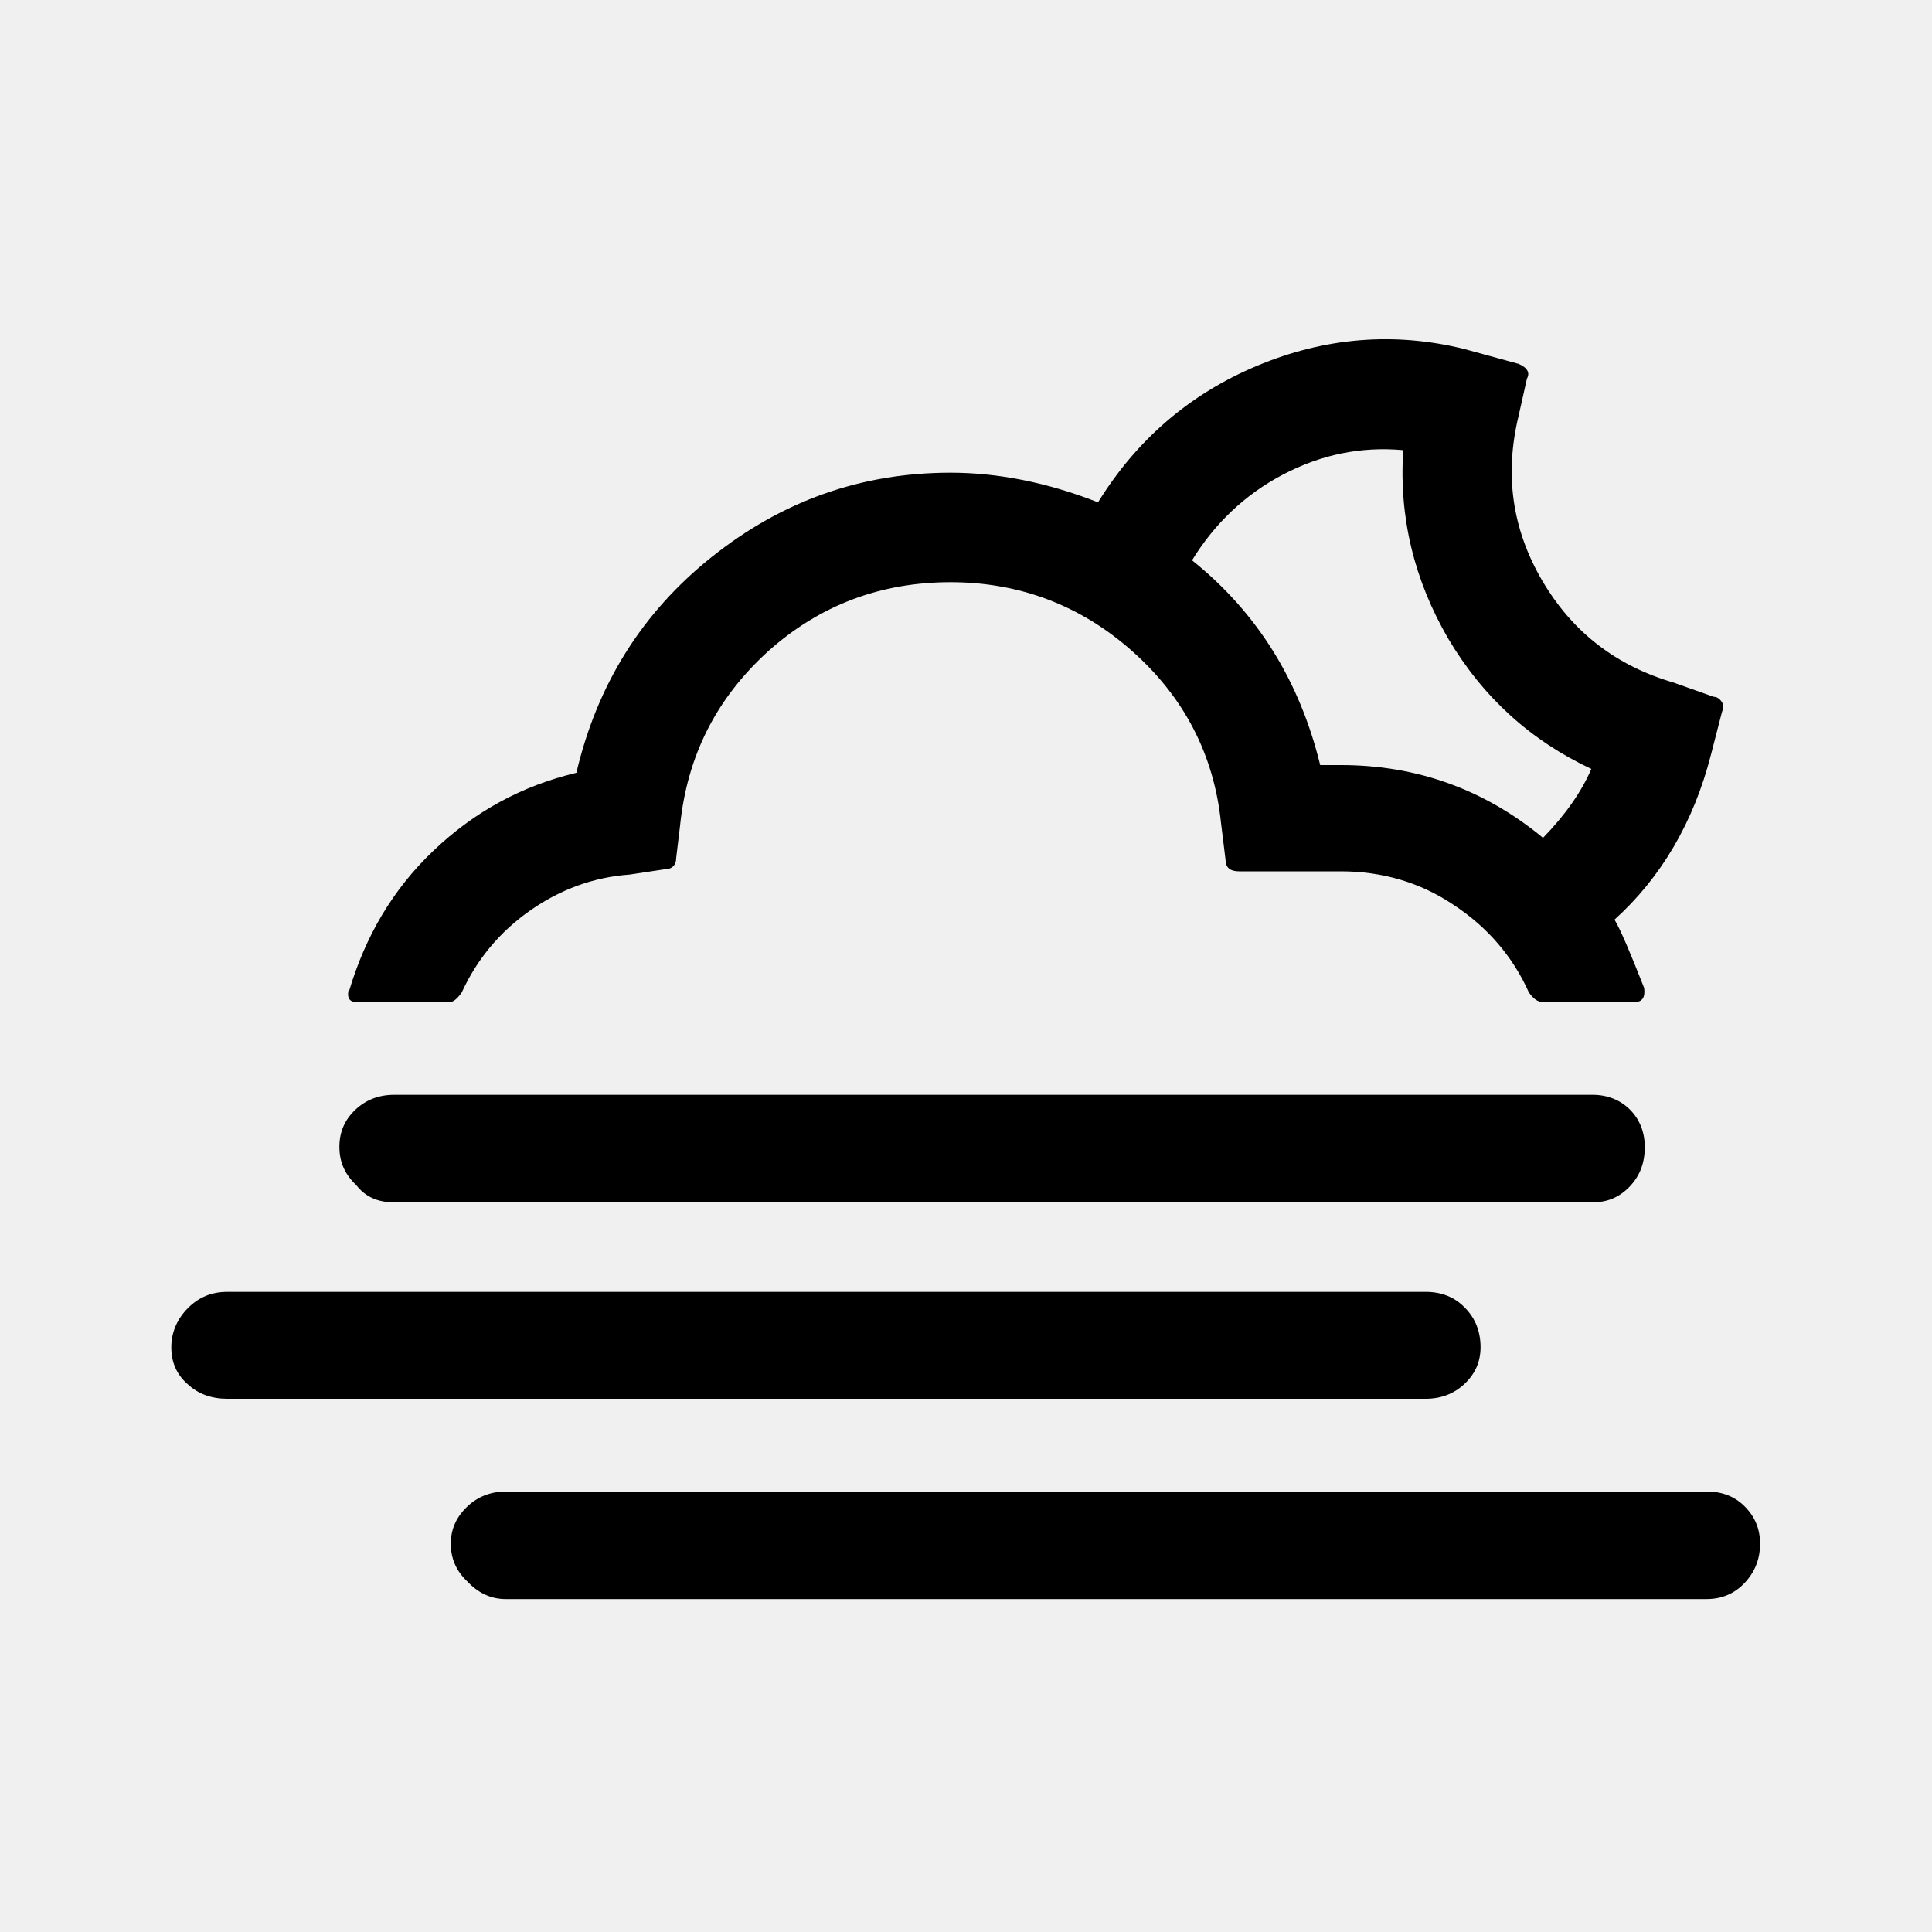
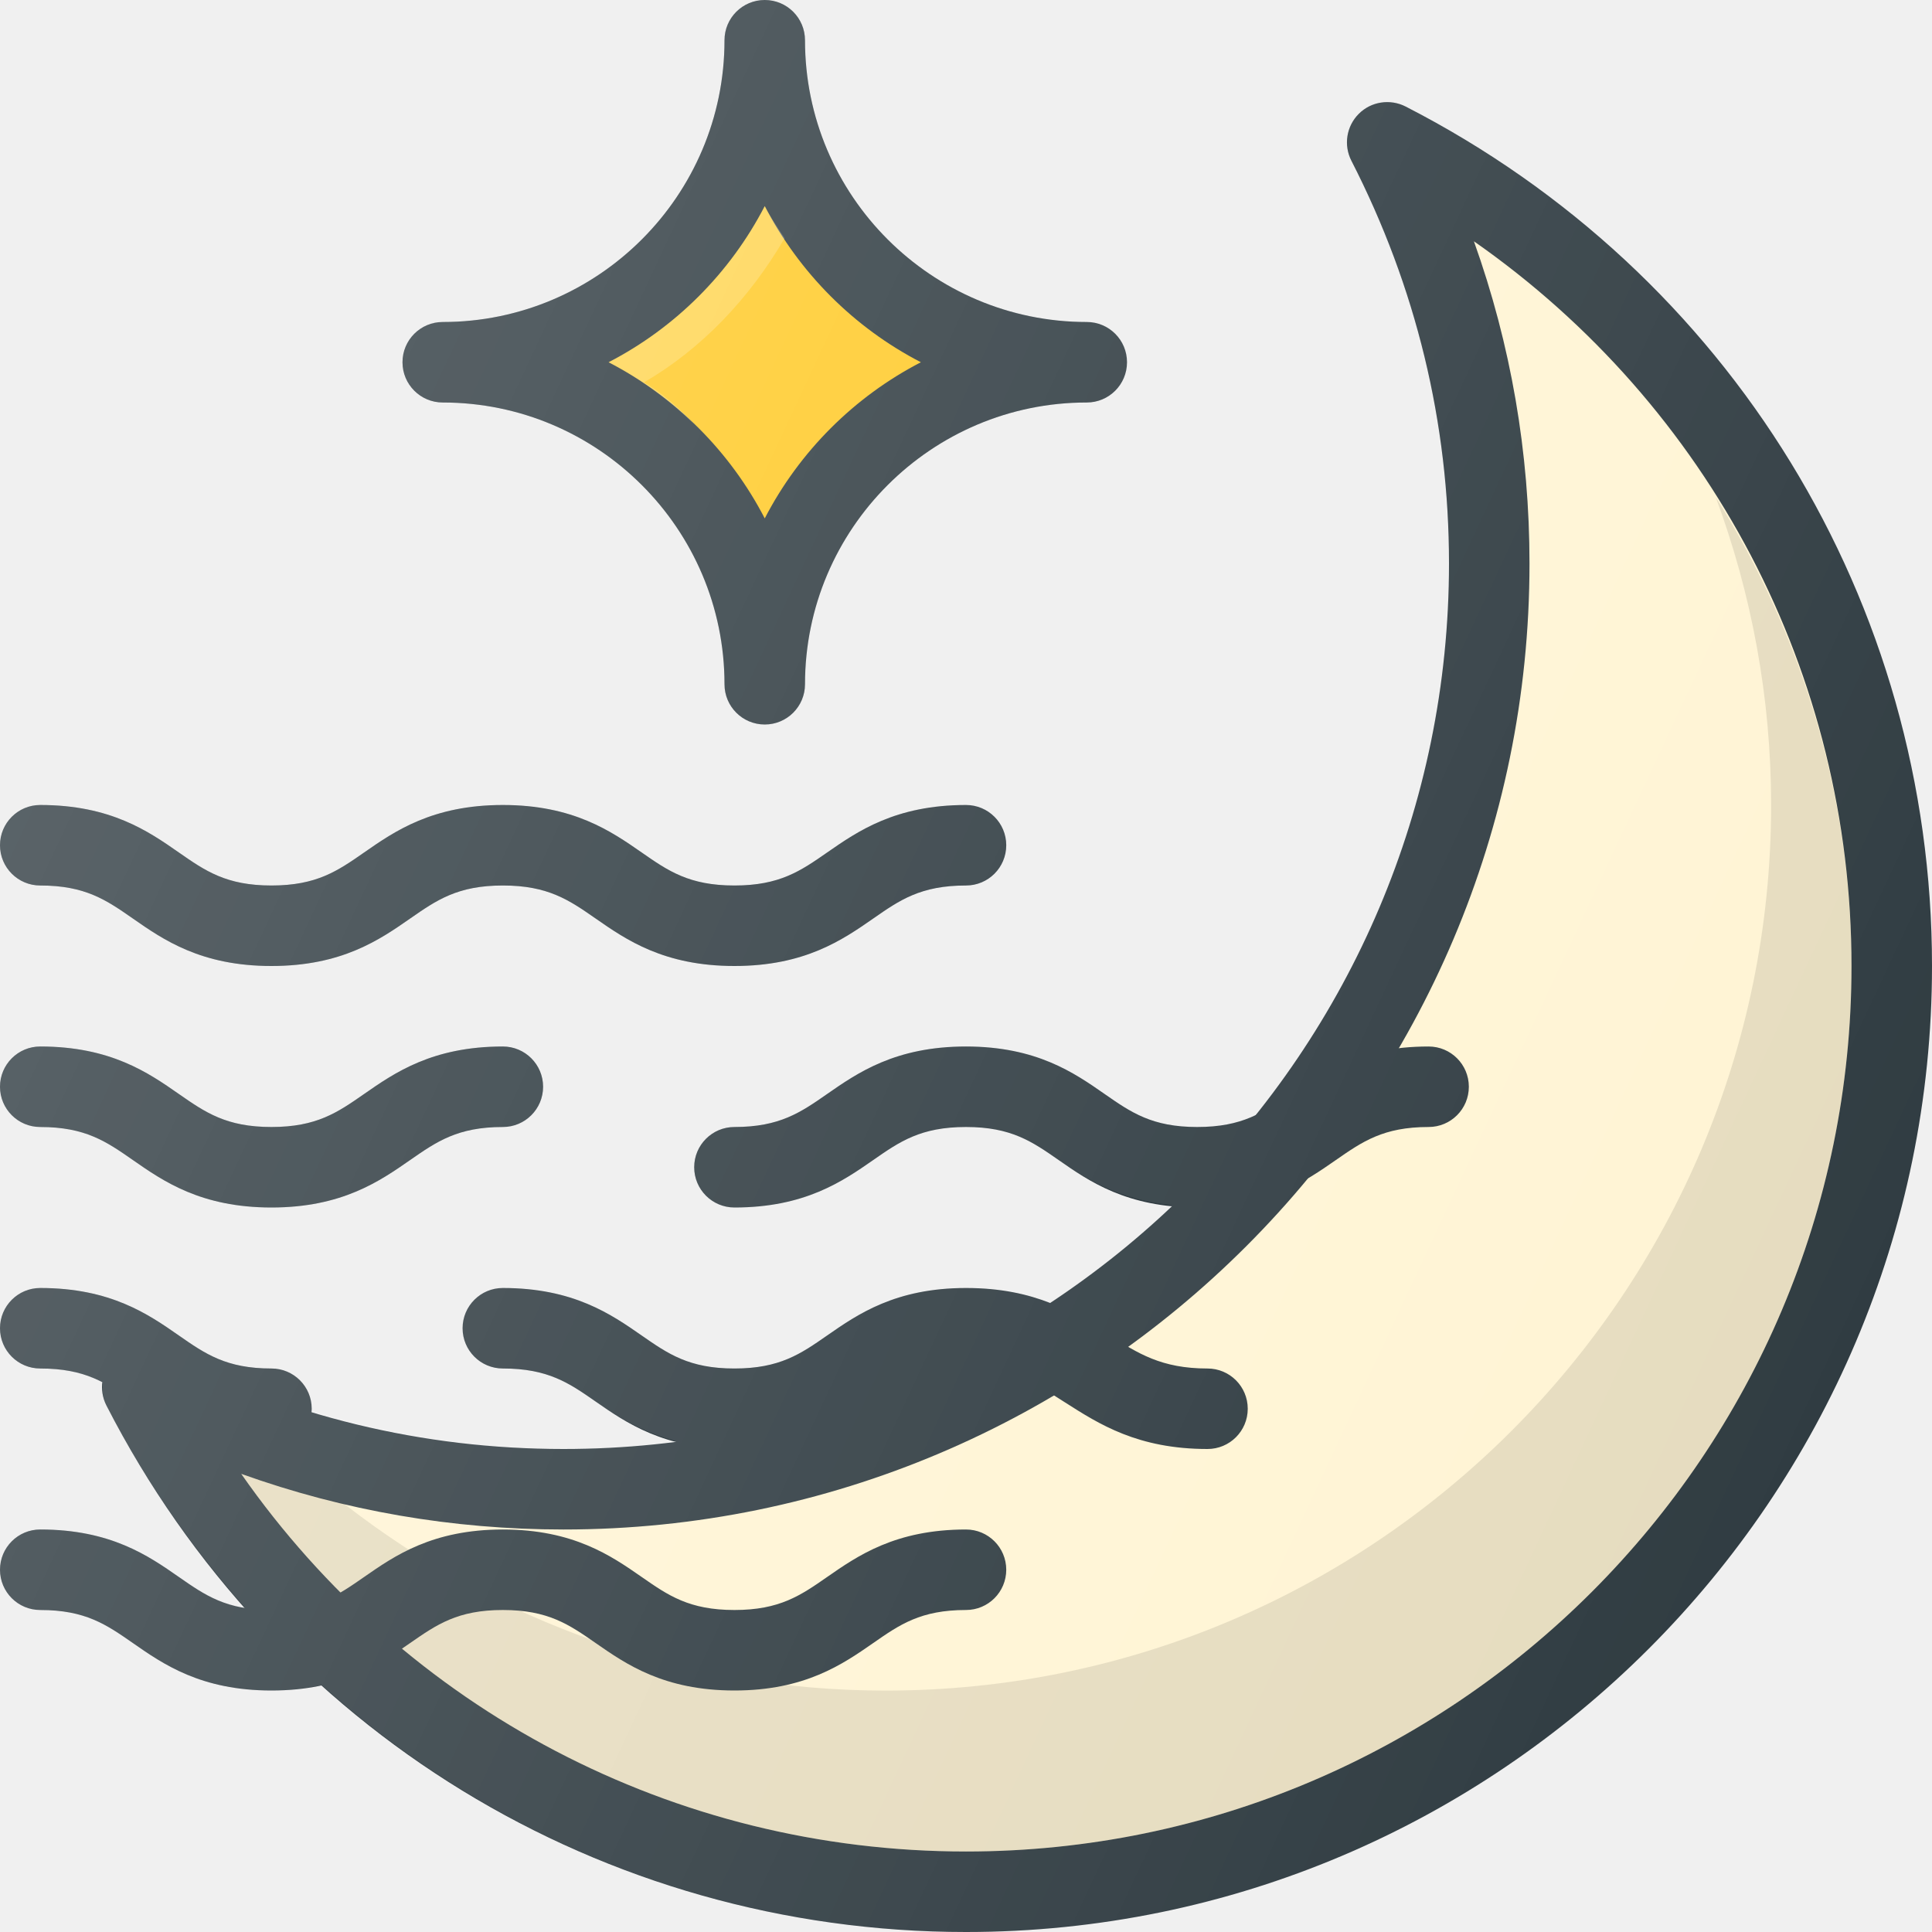
- <svg xmlns="http://www.w3.org/2000/svg" version="1.1" id="Layer_1" x="0px" y="0px" viewBox="0 0 30 30" style="enable-background:new 0 0 30 30;" xml:space="preserve">
-   <path d="M2.66,20.92c0,0.23,0.08,0.42,0.25,0.57c0.17,0.16,0.38,0.23,0.62,0.23h18.61c0.24,0,0.44-0.08,0.6-0.23  c0.17-0.16,0.25-0.35,0.25-0.57c0-0.24-0.08-0.45-0.24-0.61c-0.16-0.17-0.37-0.25-0.61-0.25H3.53c-0.24,0-0.44,0.08-0.61,0.25  C2.75,20.48,2.66,20.69,2.66,20.92z M5.27,17.81c0,0.24,0.09,0.43,0.26,0.59c0.14,0.18,0.33,0.27,0.59,0.27h18.61  c0.23,0,0.42-0.08,0.58-0.25s0.23-0.37,0.23-0.61c0-0.23-0.08-0.43-0.23-0.58C25.16,17.08,24.96,17,24.73,17H6.12  c-0.24,0-0.44,0.08-0.6,0.23C5.35,17.39,5.27,17.58,5.27,17.81z M5.42,15.39v-0.05c-0.04,0.15,0,0.22,0.12,0.22h1.44  c0.06,0,0.12-0.05,0.19-0.15c0.24-0.52,0.59-0.94,1.06-1.27c0.47-0.33,0.99-0.52,1.55-0.56l0.53-0.08c0.12,0,0.19-0.06,0.19-0.18  l0.06-0.5c0.11-1.08,0.56-1.97,1.36-2.7c0.8-0.72,1.75-1.08,2.84-1.08c1.07,0,2.02,0.36,2.82,1.07s1.27,1.6,1.38,2.67l0.07,0.57  c0,0.12,0.07,0.18,0.21,0.18h1.58c0.64,0,1.23,0.17,1.75,0.52c0.52,0.34,0.92,0.8,1.17,1.36c0.07,0.1,0.14,0.15,0.22,0.15h1.42  c0.12,0,0.17-0.07,0.15-0.22c-0.22-0.56-0.37-0.91-0.46-1.06c0.72-0.65,1.23-1.51,1.5-2.57l0.17-0.66c0.03-0.06,0.02-0.12-0.01-0.16  c-0.03-0.04-0.07-0.07-0.12-0.07l-0.62-0.22c-0.89-0.26-1.57-0.78-2.04-1.58c-0.47-0.8-0.59-1.65-0.37-2.56l0.13-0.58  c0.05-0.09,0.01-0.17-0.13-0.23l-0.84-0.23c-1.09-0.27-2.17-0.18-3.22,0.26c-1.05,0.44-1.87,1.15-2.47,2.12  c-0.79-0.31-1.56-0.46-2.29-0.46c-1.39,0-2.62,0.44-3.71,1.31s-1.78,1.99-2.1,3.35c-0.84,0.2-1.58,0.6-2.22,1.21  S5.67,14.55,5.42,15.39z M7,23.97c0,0.24,0.09,0.43,0.26,0.59c0.17,0.18,0.37,0.27,0.59,0.27H26.5c0.23,0,0.43-0.08,0.59-0.25  c0.16-0.17,0.24-0.37,0.24-0.61c0-0.23-0.08-0.42-0.24-0.58s-0.36-0.23-0.59-0.23H7.86c-0.24,0-0.44,0.08-0.6,0.23  C7.09,23.55,7,23.74,7,23.97z M18.51,8.7c0.35-0.57,0.82-1.02,1.41-1.33c0.59-0.31,1.21-0.44,1.87-0.38  c-0.07,1.04,0.17,2.02,0.7,2.93c0.54,0.91,1.28,1.58,2.22,2.02c-0.15,0.35-0.4,0.71-0.75,1.07c-0.92-0.76-1.97-1.13-3.14-1.13H20.5  C20.18,10.57,19.52,9.51,18.51,8.7z" />
+ <svg xmlns="http://www.w3.org/2000/svg" version="1.1" id="Capa_1" x="0px" y="0px" viewBox="0 0 512 512" style="enable-background:new 0 0 512 512;" xml:space="preserve">
+   <path style="fill:#303C42;" d="M372.5,28.229c-4.104-2.094-9.146-1.344-12.417,1.948c-3.271,3.271-4.063,8.281-1.958,12.406  C375.292,76.094,384,112.01,384,149.333C384,278.729,278.729,384,149.333,384c-37.333,0-73.25-8.708-106.771-25.875  c-4.104-2.125-9.125-1.344-12.396,1.948c-3.271,3.271-4.063,8.281-1.958,12.406C72.313,458.542,159.604,512,256,512  c141.167,0,256-114.844,256-256C512,159.604,458.542,72.323,372.5,28.229z" />
+   <path style="fill:#FFF4D4;" d="M256,490.667c-77.438,0-148.479-37.646-192.063-100.073c27.375,9.792,55.979,14.74,85.396,14.74  c141.167,0,256-114.844,256-256c0-29.406-4.938-58-14.729-85.385C453.021,107.542,490.667,178.563,490.667,256  C490.667,385.396,385.396,490.667,256,490.667z" />
+   <path style="opacity:0.1;enable-background:new    ;" d="M454.69,131.75c9.509,25.658,14.674,53.182,14.674,81.609  c0,129.396-105.271,234.667-234.667,234.667c-53.284,0-103.294-18.161-143.66-49.618c-9.139-2.155-18.206-4.633-27.1-7.814  C107.521,453.021,178.563,490.667,256,490.667c129.396,0,234.667-105.271,234.667-234.667  C490.667,210.971,477.616,168.309,454.69,131.75z" />
+   <path style="fill:#303C42;" d="M117.333,106.667c41.167,0,74.667,33.5,74.667,74.667c0,5.896,4.771,10.667,10.667,10.667  s10.667-4.771,10.667-10.667c0-41.167,33.5-74.667,74.667-74.667c5.896,0,10.667-4.771,10.667-10.667  c0-5.896-4.771-10.667-10.667-10.667c-41.167,0-74.667-33.5-74.667-74.667C213.333,4.771,208.563,0,202.667,0S192,4.771,192,10.667  c0,41.167-33.5,74.667-74.667,74.667c-5.896,0-10.667,4.771-10.667,10.667C106.667,101.896,111.438,106.667,117.333,106.667z" />
+   <path style="fill:#FFCA28;" d="M202.667,54.625c9.167,17.708,23.667,32.219,41.375,41.375  c-17.708,9.156-32.208,23.667-41.375,41.375C193.5,119.667,179,105.156,161.292,96C179,86.844,193.5,72.333,202.667,54.625z" />
+   <path style="opacity:0.2;fill:#FFFFFF;enable-background:new    ;" d="M170.667,101.333c15.215-8.85,27.915-22.181,37.27-38.208  c-1.831-2.784-3.729-5.525-5.27-8.5C193.5,72.333,179,86.844,161.292,96c8.426,4.357,16.06,9.999,22.803,16.548  C179.861,107.967,175.38,104.074,170.667,101.333z" />
+   <g>
+     <path style="fill:#303C42;" d="M194.635,256c-18.688,0-28.719-6.969-36.771-12.573c-7.042-4.896-12.604-8.76-24.604-8.76   c-11.979,0-17.531,3.865-24.563,8.75C100.646,249.021,90.615,256,71.938,256c-18.667,0-28.688-6.979-36.729-12.583   c-7.021-4.885-12.573-8.75-24.542-8.75C4.771,234.667,0,229.896,0,224c0-5.896,4.771-10.667,10.667-10.667   c18.667,0,28.688,6.979,36.729,12.583c7.021,4.885,12.573,8.75,24.542,8.75c11.99,0,17.542-3.865,24.573-8.76   c8.052-5.604,18.073-12.573,36.75-12.573c18.688,0,28.719,6.969,36.781,12.573c7.031,4.896,12.594,8.76,24.594,8.76   c11.99,0,17.552-3.865,24.583-8.76c8.063-5.604,18.094-12.573,36.781-12.573c5.896,0,10.667,4.771,10.667,10.667   c0,5.896-4.771,10.667-10.667,10.667c-12,0-17.563,3.865-24.594,8.76C223.344,249.031,213.313,256,194.635,256z" />
+     <path style="fill:#303C42;" d="M194.635,448c-18.688,0-28.719-6.969-36.771-12.573c-7.042-4.896-12.604-8.76-24.604-8.76   c-11.979,0-17.531,3.865-24.563,8.75C100.646,441.021,90.615,448,71.938,448c-18.667,0-28.688-6.979-36.729-12.583   c-7.021-4.885-12.573-8.75-24.542-8.75C4.771,426.667,0,421.896,0,416c0-5.896,4.771-10.667,10.667-10.667   c18.667,0,28.688,6.979,36.729,12.583c7.021,4.885,12.573,8.75,24.542,8.75c11.99,0,17.542-3.865,24.573-8.76   c8.052-5.604,18.073-12.573,36.75-12.573c18.688,0,28.719,6.969,36.781,12.573c7.031,4.896,12.594,8.76,24.594,8.76   c11.99,0,17.552-3.865,24.583-8.76c8.063-5.604,18.094-12.573,36.781-12.573c5.896,0,10.667,4.771,10.667,10.667   c0,5.896-4.771,10.667-10.667,10.667c-12,0-17.563,3.865-24.594,8.76C223.344,441.031,213.313,448,194.635,448z" />
+     <path style="fill:#303C42;" d="M71.938,384c-18.667,0-28.688-6.979-36.729-12.583c-7.021-4.885-12.573-8.75-24.542-8.75   C4.771,362.667,0,357.896,0,352c0-5.896,4.771-10.667,10.667-10.667c18.667,0,28.688,6.979,36.729,12.583   c7.021,4.885,12.573,8.75,24.542,8.75c5.896,0,10.667,4.771,10.667,10.667S77.833,384,71.938,384z" />
+     <path style="fill:#303C42;" d="M320,384c-18.438,0-28.698-6.563-37.75-12.344c-7.844-5.021-14.052-8.99-26.25-8.99   c-12,0-17.563,3.865-24.594,8.76C223.344,377.031,213.313,384,194.635,384c-18.688,0-28.719-6.969-36.781-12.573   c-7.031-4.896-12.594-8.76-24.594-8.76c-5.896,0-10.667-4.771-10.667-10.667c0-5.896,4.771-10.667,10.667-10.667   c18.688,0,28.719,6.969,36.771,12.573c7.042,4.896,12.604,8.76,24.604,8.76c11.99,0,17.552-3.865,24.583-8.76   c8.063-5.604,18.094-12.573,36.781-12.573c18.438,0,28.698,6.563,37.75,12.344c7.844,5.021,14.052,8.99,26.25,8.99   c5.896,0,10.667,4.771,10.667,10.667S325.896,384,320,384z" />
+     <path style="fill:#303C42;" d="M71.938,320c-18.667,0-28.688-6.979-36.729-12.583c-7.021-4.885-12.573-8.75-24.542-8.75   C4.771,298.667,0,293.896,0,288c0-5.896,4.771-10.667,10.667-10.667c18.667,0,28.688,6.979,36.729,12.583   c7.021,4.885,12.573,8.75,24.542,8.75c11.99,0,17.542-3.865,24.573-8.76c8.052-5.604,18.073-12.573,36.75-12.573   c5.896,0,10.667,4.771,10.667,10.667c0,5.896-4.771,10.667-10.667,10.667c-11.979,0-17.531,3.865-24.563,8.75   C100.646,313.021,90.615,320,71.938,320z" />
+     <path style="fill:#303C42;" d="M317.271,320c-18.667,0-28.688-6.979-36.729-12.583c-7.021-4.885-12.573-8.75-24.542-8.75   c-12,0-17.563,3.865-24.594,8.76C223.344,313.031,213.313,320,194.635,320c-5.896,0-10.667-4.771-10.667-10.667   s4.771-10.667,10.667-10.667c11.99,0,17.552-3.865,24.583-8.76c8.063-5.604,18.094-12.573,36.781-12.573   c18.667,0,28.688,6.979,36.729,12.583c7.021,4.885,12.573,8.75,24.542,8.75c11.99,0,17.542-3.865,24.573-8.76   c8.052-5.604,18.073-12.573,36.75-12.573c5.896,0,10.667,4.771,10.667,10.667c0,5.896-4.771,10.667-10.667,10.667   c-11.979,0-17.531,3.865-24.563,8.75C345.979,313.021,335.948,320,317.271,320z" />
+   </g>
+   <linearGradient id="SVGID_1_" gradientUnits="userSpaceOnUse" x1="-45.213" y1="639.29" x2="-23.865" y2="629.334" gradientTransform="matrix(21.3333 0 0 -21.3333 996.3334 13791.667)">
+     <stop offset="0" style="stop-color:#FFFFFF;stop-opacity:0.2" />
+     <stop offset="1" style="stop-color:#FFFFFF;stop-opacity:0" />
+   </linearGradient>
+   <path style="fill:url(#SVGID_1_);" d="M10.667,298.667c11.969,0,17.521,3.865,24.542,8.75C43.25,313.021,53.271,320,71.938,320  c18.677,0,28.708-6.979,36.76-12.583c7.031-4.885,12.583-8.75,24.563-8.75c5.896,0,10.667-4.771,10.667-10.667  c0-5.896-4.771-10.667-10.667-10.667c-18.677,0-28.698,6.969-36.75,12.573c-7.031,4.896-12.583,8.76-24.573,8.76  c-11.969,0-17.521-3.865-24.542-8.75c-8.042-5.604-18.063-12.583-36.729-12.583C4.771,277.333,0,282.104,0,288  C0,293.896,4.771,298.667,10.667,298.667z M117.333,106.667c41.167,0,74.667,33.5,74.667,74.667c0,5.896,4.771,10.667,10.667,10.667  s10.667-4.771,10.667-10.667c0-41.167,33.5-74.667,74.667-74.667c5.896,0,10.667-4.771,10.667-10.667  c0-5.896-4.771-10.667-10.667-10.667c-41.167,0-74.667-33.5-74.667-74.667C213.333,4.771,208.563,0,202.667,0S192,4.771,192,10.667  c0,41.167-33.5,74.667-74.667,74.667c-5.896,0-10.667,4.771-10.667,10.667C106.667,101.896,111.438,106.667,117.333,106.667z   M10.667,234.667c11.969,0,17.521,3.865,24.542,8.75C43.25,249.021,53.271,256,71.938,256c18.677,0,28.708-6.979,36.76-12.583  c7.031-4.885,12.583-8.75,24.563-8.75c12,0,17.563,3.865,24.604,8.76c8.052,5.604,18.083,12.573,36.771,12.573  c18.677,0,28.708-6.969,36.771-12.573c7.031-4.896,12.594-8.76,24.594-8.76c5.896,0,10.667-4.771,10.667-10.667  c0-5.896-4.771-10.667-10.667-10.667c-18.688,0-28.719,6.969-36.781,12.573c-7.031,4.896-12.594,8.76-24.583,8.76  c-12,0-17.563-3.865-24.594-8.76c-8.063-5.604-18.094-12.573-36.781-12.573c-18.677,0-28.698,6.969-36.75,12.573  c-7.031,4.896-12.583,8.76-24.573,8.76c-11.969,0-17.521-3.865-24.542-8.75c-8.042-5.604-18.063-12.583-36.729-12.583  C4.771,213.333,0,218.104,0,224C0,229.896,4.771,234.667,10.667,234.667z M372.5,28.229c-4.104-2.094-9.146-1.344-12.417,1.948  c-3.271,3.271-4.063,8.281-1.958,12.406C375.292,76.094,384,112.01,384,149.333c0,55.26-19.316,106.027-51.396,146.167  c-4.047,1.902-8.668,3.167-15.333,3.167c-11.969,0-17.521-3.865-24.542-8.75c-8.042-5.604-18.063-12.583-36.729-12.583  c-18.688,0-28.719,6.969-36.781,12.573c-7.031,4.896-12.594,8.76-24.583,8.76c-5.896,0-10.667,4.771-10.667,10.667  S188.74,320,194.635,320c18.677,0,28.708-6.969,36.771-12.573c7.031-4.896,12.594-8.76,24.594-8.76  c11.969,0,17.521,3.865,24.542,8.75c6.966,4.854,15.781,10.465,30.051,11.953c-10.043,9.53-20.845,18.245-32.444,25.896  c-5.956-2.316-13.043-3.932-22.148-3.932c-18.688,0-28.719,6.969-36.781,12.573c-7.031,4.896-12.594,8.76-24.583,8.76  c-12,0-17.563-3.865-24.604-8.76c-8.052-5.604-18.083-12.573-36.771-12.573c-5.896,0-10.667,4.771-10.667,10.667  c0,5.896,4.771,10.667,10.667,10.667c12,0,17.563,3.865,24.594,8.76c5.427,3.772,11.995,8.003,21.245,10.47  c-9.772,1.245-19.66,2.103-29.766,2.103c-22.917,0-45.206-3.68-66.827-10.184c0.008-0.169,0.098-0.311,0.098-0.483  c0-5.896-4.771-10.667-10.667-10.667c-11.969,0-17.521-3.865-24.542-8.75c-8.042-5.604-18.063-12.583-36.729-12.583  C4.771,341.333,0,346.104,0,352c0,5.896,4.771,10.667,10.667,10.667c7.376,0,12.245,1.565,16.592,3.835  c-0.212,2.009-0.014,4.089,0.949,5.978c10.087,19.682,22.526,37.563,36.723,53.585c-7.401-1.225-12.072-4.345-17.535-8.147  c-8.042-5.604-18.063-12.583-36.729-12.583C4.771,405.333,0,410.104,0,416c0,5.896,4.771,10.667,10.667,10.667  c11.969,0,17.521,3.865,24.542,8.75C43.25,441.021,53.271,448,71.938,448c5.065,0,9.401-0.574,13.327-1.434  C131.37,488.049,191.615,512,256,512c141.167,0,256-114.844,256-256C512,159.604,458.542,72.323,372.5,28.229z" />
+   <g>
+ </g>
+   <g>
+ </g>
+   <g>
+ </g>
+   <g>
+ </g>
+   <g>
+ </g>
+   <g>
+ </g>
+   <g>
+ </g>
+   <g>
+ </g>
+   <g>
+ </g>
+   <g>
+ </g>
+   <g>
+ </g>
+   <g>
+ </g>
+   <g>
+ </g>
+   <g>
+ </g>
+   <g>
+ </g>
</svg>
